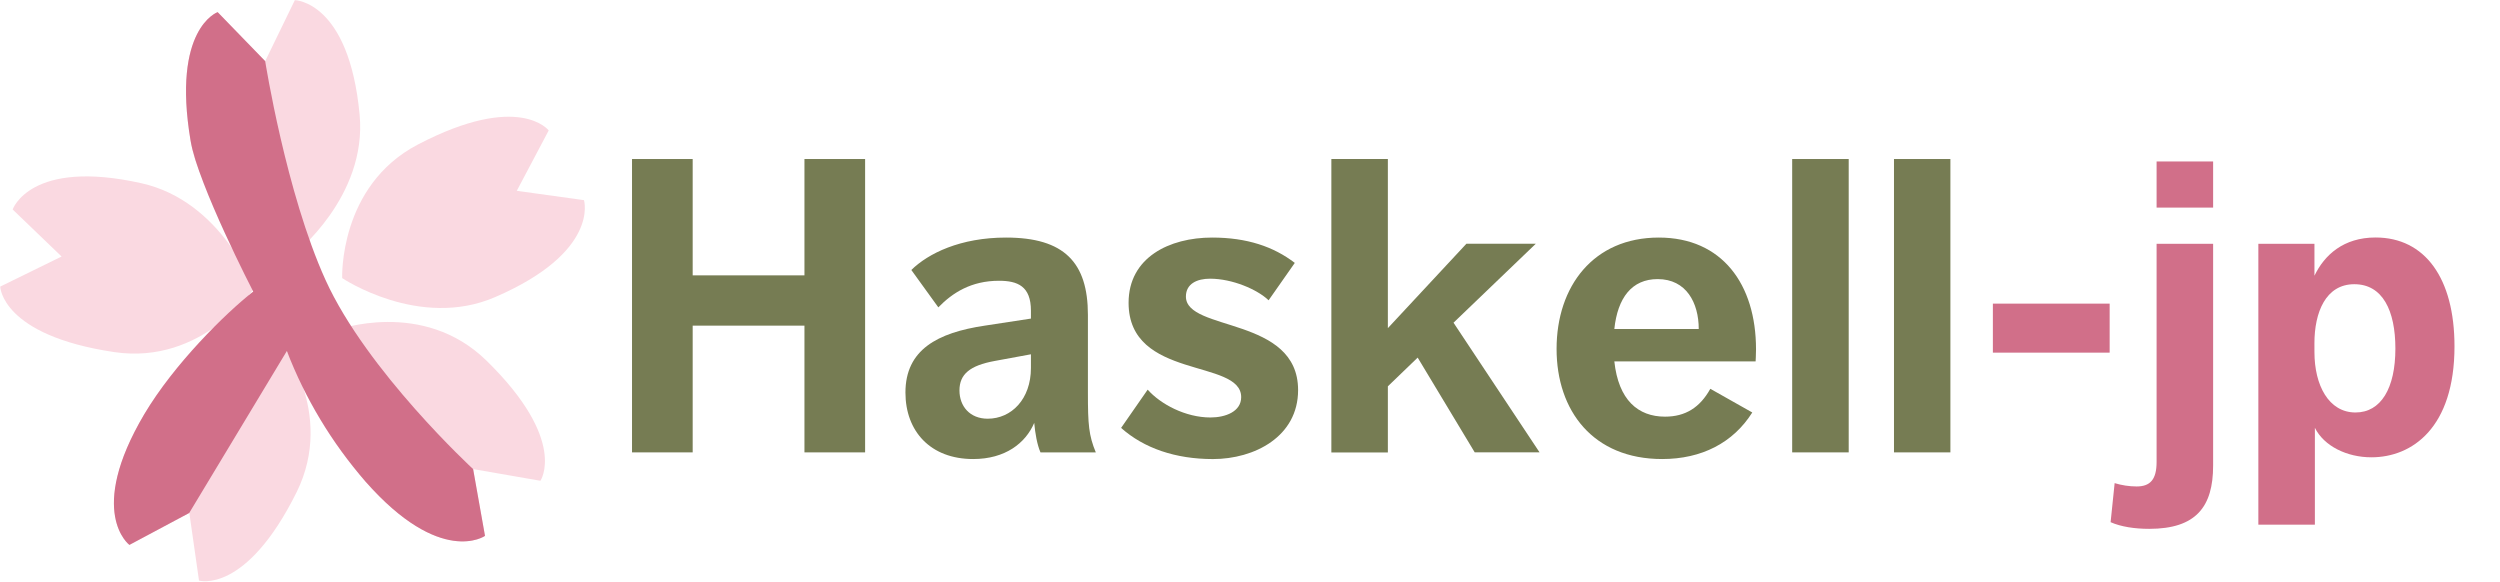
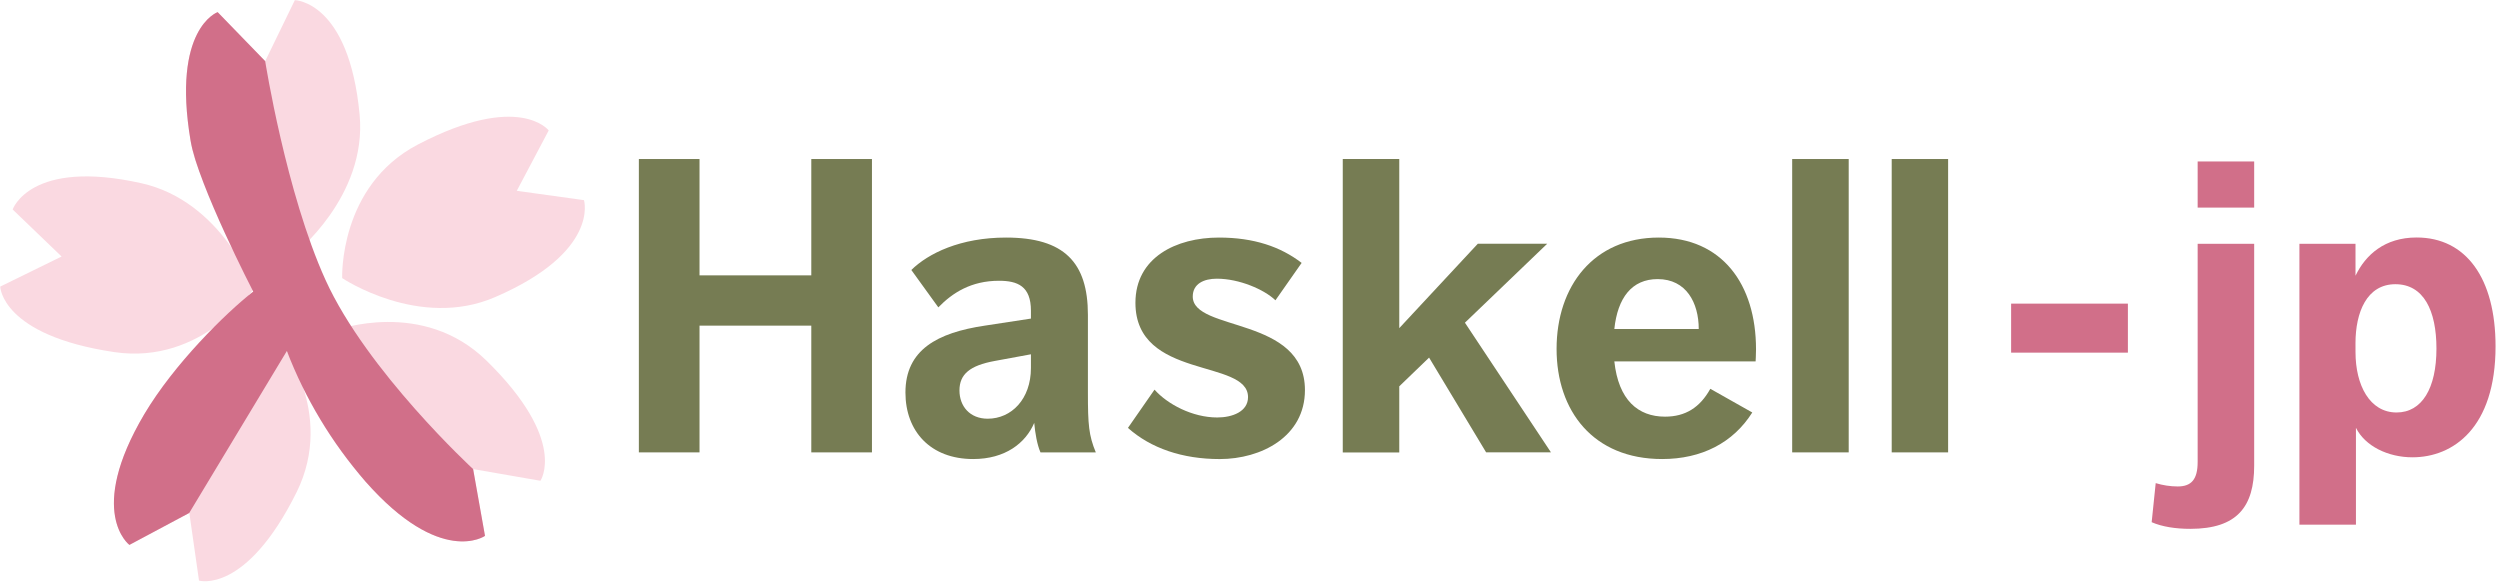
<svg xmlns="http://www.w3.org/2000/svg" id="レイヤー_1" data-name="レイヤー 1" viewBox="0 0 1095.93 255">
  <defs>
    <style>.cls-1{fill:#fad9e1;}.cls-2{fill:#d16f89;}.cls-3{fill:#767c53;}</style>
  </defs>
  <path class="cls-1" d="M83.56,61.76C75.24,12.41,95.41,5.32,95.41,5.32l20.84,21.49,13-26.74s23.72.37,28.4,50.2c3.38,36-28.64,61.1-28.64,61.1S90.07,100.42,83.56,61.76Z" />
  <path class="cls-1" d="M50.1,154.35C.6,147,.09,125.64.09,125.64L27,112.45,5.55,91.83s7.68-22.44,56.51-11.49c35.33,7.92,49.27,46.11,49.27,46.11S88.88,160.1,50.1,154.35Z" />
  <path class="cls-1" d="M130,215.82c-22.28,44.81-42.76,38.7-42.76,38.7L83,224.88l-26.23,14s-19-14.23,6.53-57.3c18.45-31.15,59.08-32.6,59.08-32.6S147.41,180.72,130,215.82Z" />
  <path class="cls-1" d="M213.31,158.14c35.74,35,23.59,52.62,23.59,52.62l-29.5-5.13,5.21,29.27s-19.4,13.65-52.48-23.92c-23.93-27.17-12.75-66.26-12.75-66.26S185.32,130.7,213.31,158.14Z" />
  <path class="cls-1" d="M183.2,63.35c44.37-23.16,57.34-6.17,57.34-6.17l-14,26.47L256,87.74s7,22.67-39,42.52c-33.23,14.36-67-8.35-67-8.35S148.46,81.49,183.2,63.35Z" />
  <path class="cls-2" d="M207.4,205.63s-46.53-42.88-64.7-82.9c-17.34-38.19-26.45-95.92-26.45-95.92L95.41,5.32S75.24,12.41,83.56,61.76C86.8,81,111,127.81,111,127.81c-12.13,9.5-34.75,31.81-47.75,53.76-25.5,43.07-6.53,57.3-6.53,57.3l26.23-14,42.8-71A192.89,192.89,0,0,0,160.13,211c33.08,37.57,52.48,23.92,52.48,23.92Z" />
-   <path class="cls-3" d="M277.06,69.71h26.59v51h49v-51h26.59v128.6H352.65V142.75h-49v55.56H277.06Z" />
+   <path class="cls-3" d="M280.06,69.71h26.59v51h49v-51h26.59v128.6H355.65V142.75h-49v55.56H280.06Z" />
  <path class="cls-3" d="M456.12,198.31c-1.46-3.28-2.37-8.56-2.74-12.93-3.82,8.92-12.75,15.85-26.77,15.85-18.77,0-29.69-12.21-29.69-29.15,0-18.76,14-26.23,34.79-29.33l20.22-3.09V136.2c0-10.75-5.83-13.12-14-13.12-12.2,0-20.4,5.28-26.59,11.66l-11.84-16.39c7.46-7.29,21.49-14.21,41.53-14.21,25.5,0,35.88,10.93,35.88,33.88v34.24c0,13.85.37,18.58,3.46,26.05Zm-4.19-43-15.85,2.92c-10.93,2-15.48,5.83-15.48,12.93,0,6.92,4.55,12.39,12.38,12.39,10.38,0,18.95-8.56,18.95-22.23Z" />
-   <path class="cls-3" d="M503.11,170.81c5.65,6.37,16.58,12.2,27.51,12.2,6.56,0,13.48-2.55,13.48-8.92,0-16.94-49.36-7.47-49.36-41.35,0-19.86,17.85-28.6,36.61-28.6,15.3,0,27,4,36.25,11.11l-11.48,16.39c-4.92-4.73-15.85-9.47-25.68-9.47-5.65,0-10.57,2.19-10.57,7.83,0,15.49,49.18,8.57,49.18,41,0,20.4-19.12,30.24-37.34,30.24-16.39,0-30.24-4.74-40.25-13.66Z" />
-   <path class="cls-3" d="M583.63,69.71H608.4v74.14l34.43-37h30.42l-36.07,34.61,37.71,56.83H646.47l-25-41.53L608.4,169.35v29H583.63Z" />
+   <path class="cls-3" d="M506.11,170.81c5.65,6.37,16.58,12.2,27.51,12.2,6.56,0,13.48-2.55,13.48-8.92,0-16.94-49.36-7.47-49.36-41.35,0-19.86,17.85-28.6,36.61-28.6,15.3,0,27,4,36.25,11.11l-11.48,16.39c-4.92-4.73-15.85-9.47-25.68-9.47-5.65,0-10.57,2.19-10.57,7.83,0,15.49,49.18,8.57,49.18,41,0,20.4-19.12,30.24-37.34,30.24-16.39,0-30.24-4.74-40.25-13.66Z" />
+   <path class="cls-3" d="M588.63,69.71H613.4v74.14l34.43-37h30.42l-36.07,34.61,37.71,56.83H651.47l-25-41.53L613.4,169.35v29H588.63Z" />
  <path class="cls-3" d="M707.68,158.42c1.82,16.94,10.38,24.23,22.22,24.23,8.93,0,15.3-4,19.86-12.21l18.39,10.38c-8.38,13.3-22.22,20.41-39.52,20.41-30.24,0-46.27-21.13-46.27-48.27,0-27.51,16.21-48.82,44.81-48.82,27.69,0,42.62,20.4,42.62,49,0,3.09-.18,4.55-.18,5.28Zm0-14.21h37c0-11.47-5.46-21.86-18-21.86C715.33,122.35,709.13,130.55,707.68,144.21Z" />
  <path class="cls-3" d="M785.64,69.71h24.78v128.6H785.64Z" />
-   <path class="cls-3" d="M830.27,69.71H855v128.6H830.27Z" />
-   <path class="cls-2" d="M873.62,133.1h51.19v21.49H873.62Z" />
-   <path class="cls-2" d="M927,211.79a33.47,33.47,0,0,0,9.65,1.46c6,0,8.74-3.1,8.74-10.75V106.87h24.78v97.27c0,18-7.47,27.69-28,27.69-6.38,0-12.39-.91-16.94-2.92Zm18.39-141h24.78V91H945.39Z" />
-   <path class="cls-2" d="M990,106.87h24.59v14c4.38-9.11,12.75-16.76,26.78-16.76,21.68,0,34.61,17.85,34.61,47.72,0,35.71-18.58,48.64-36.43,48.64-10.75,0-20.77-4.92-24.77-12.93V230H990Zm24.59,47.54c0,14.39,6.2,26.41,18,26.41,11.11,0,17.48-10.56,17.48-28,0-16.76-5.64-28.23-18-28.23-12.57,0-17.49,12.39-17.49,25.87Z" />
+   <path class="cls-3" d="M829.27,69.71H854v128.6H829.27Z" />
+   <path class="cls-2" d="M881.62,133.1h51.19v21.49H881.62Z" />
+   <path class="cls-2" d="M945,211.79a33.47,33.47,0,0,0,9.65,1.46c6,0,8.74-3.1,8.74-10.75V106.87h24.78v97.27c0,18-7.47,27.69-28,27.69-6.38,0-12.39-.91-16.94-2.92Zm18.39-141h24.78V91H963.39Z" />
+   <path class="cls-2" d="M1008,106.87h24.59v14c4.38-9.11,12.75-16.76,26.78-16.76,21.68,0,34.61,17.85,34.61,47.72,0,35.71-18.58,48.64-36.43,48.64-10.75,0-20.77-4.92-24.77-12.93V230H1008Zm24.59,47.54c0,14.39,6.2,26.41,18,26.41,11.11,0,17.48-10.56,17.48-28,0-16.76-5.64-28.23-18-28.23-12.57,0-17.49,12.39-17.49,25.87Z" />
</svg>
